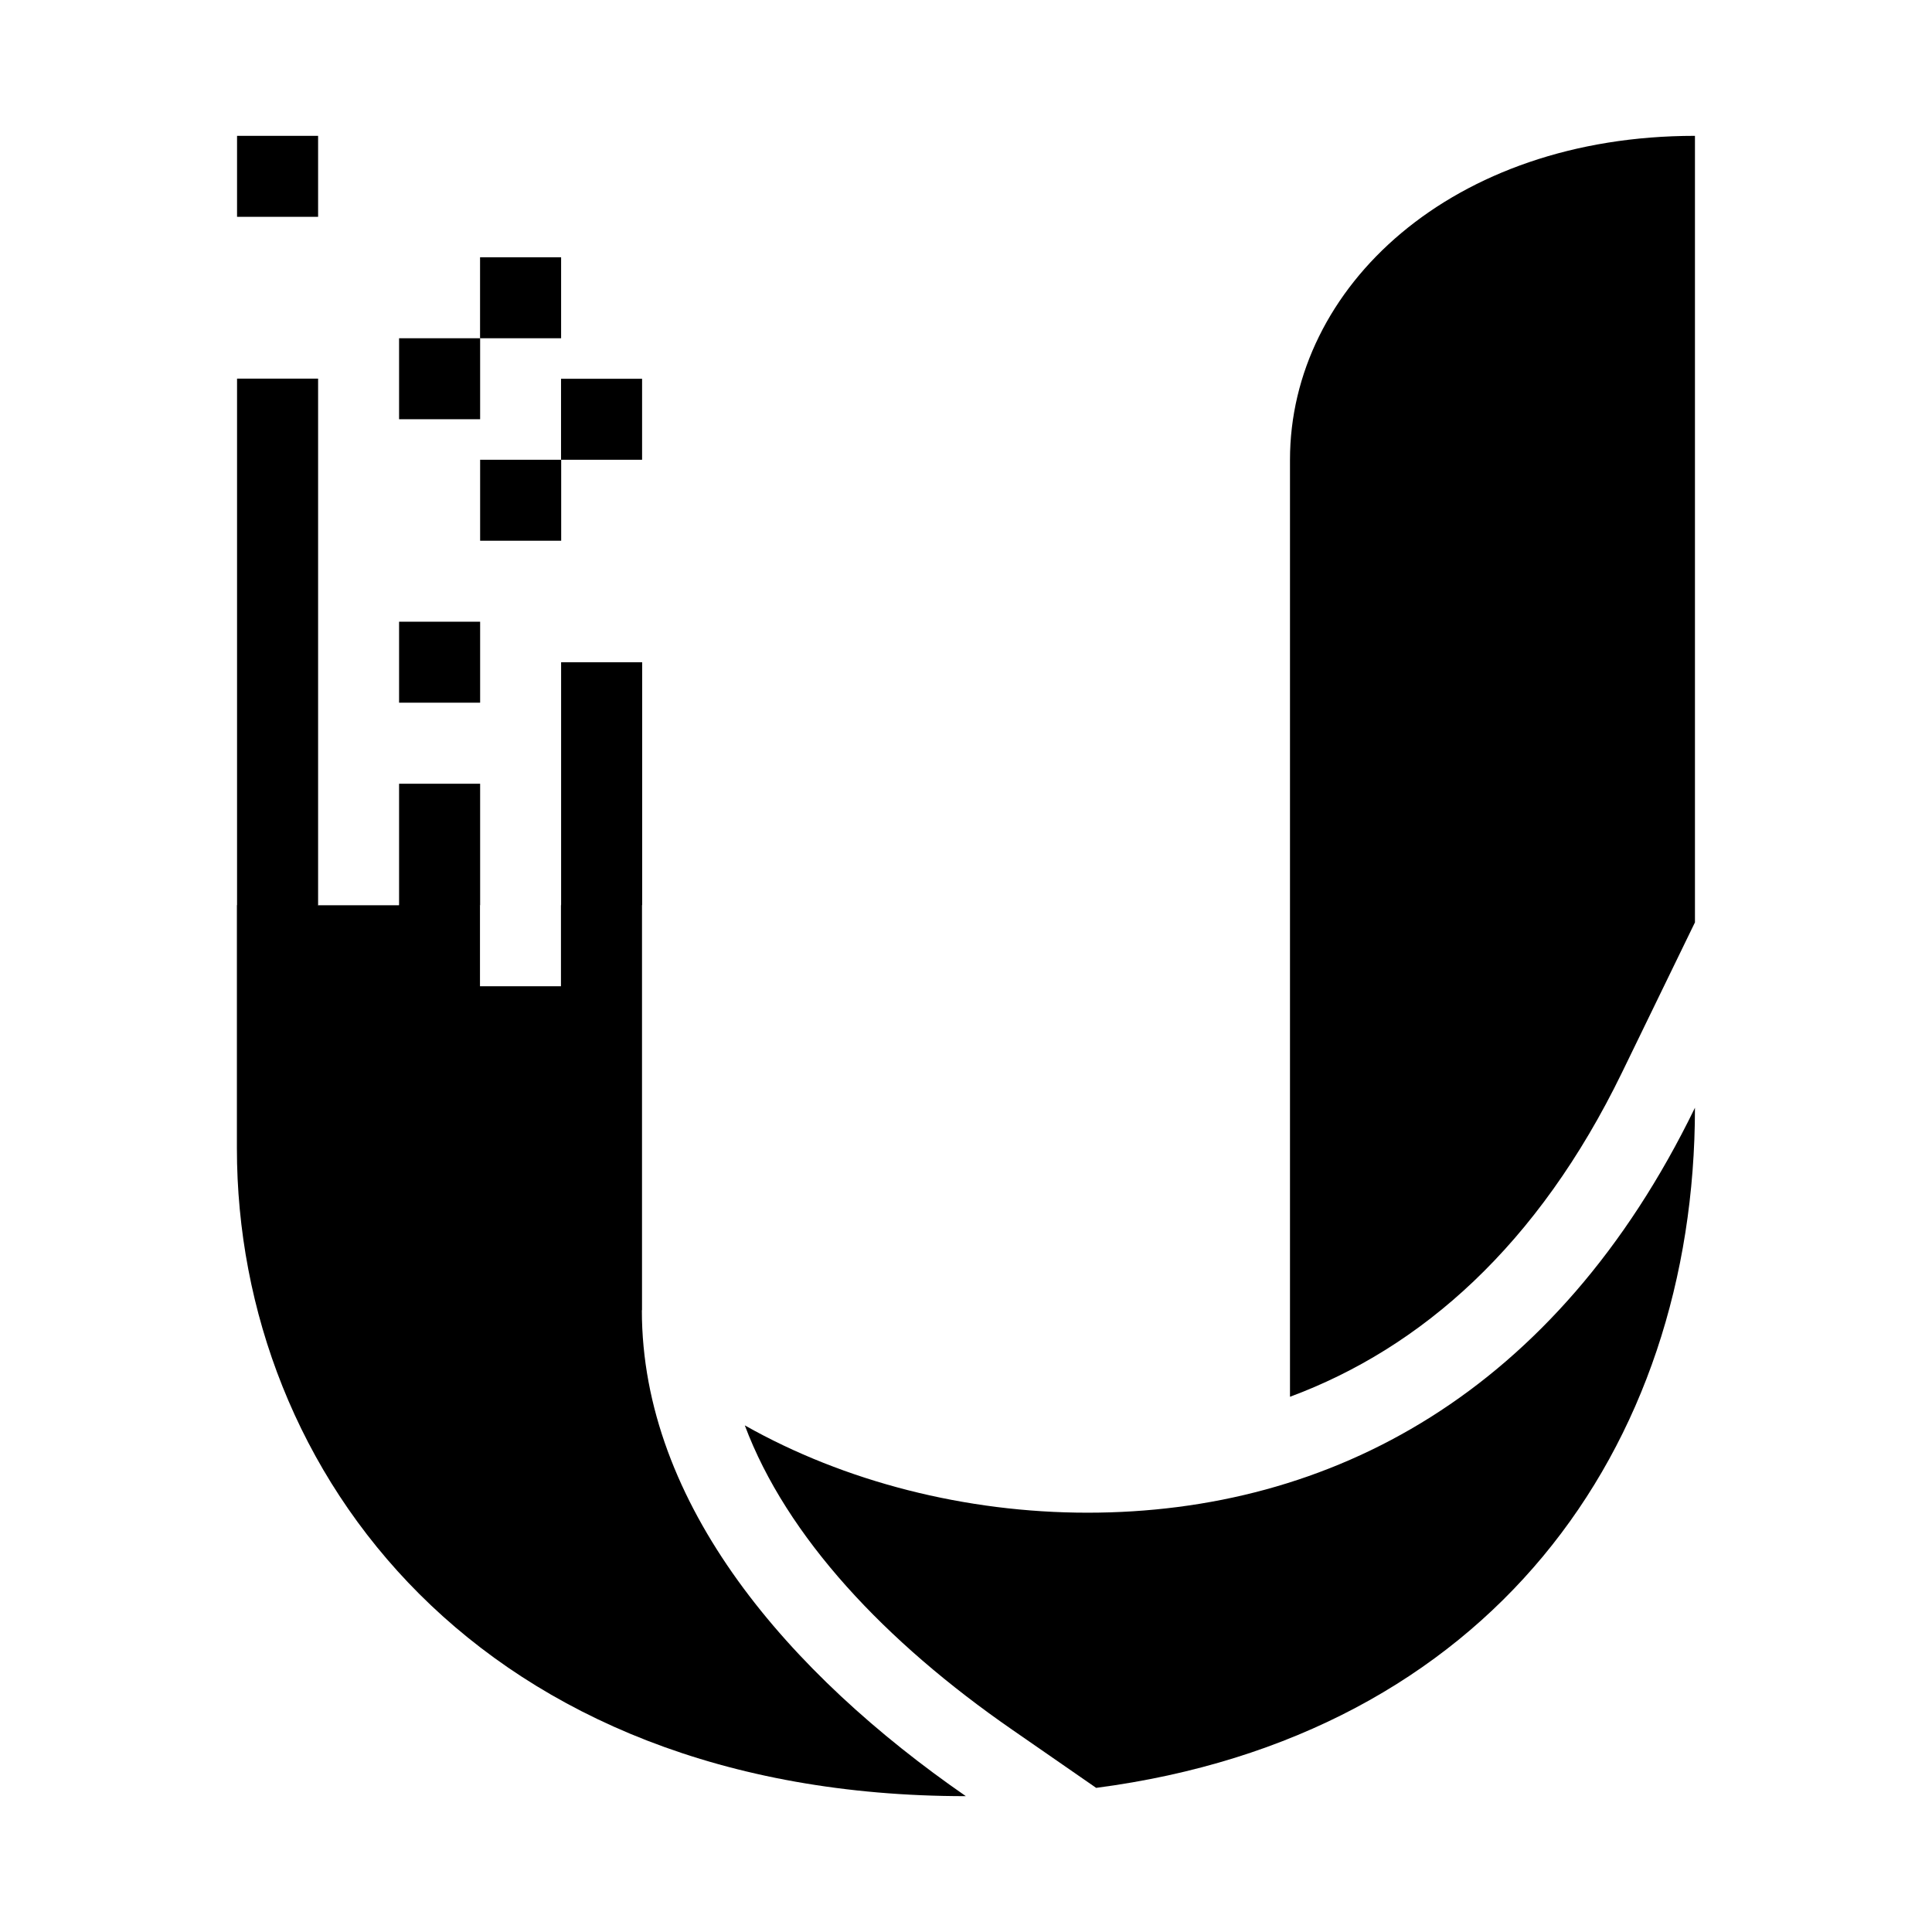
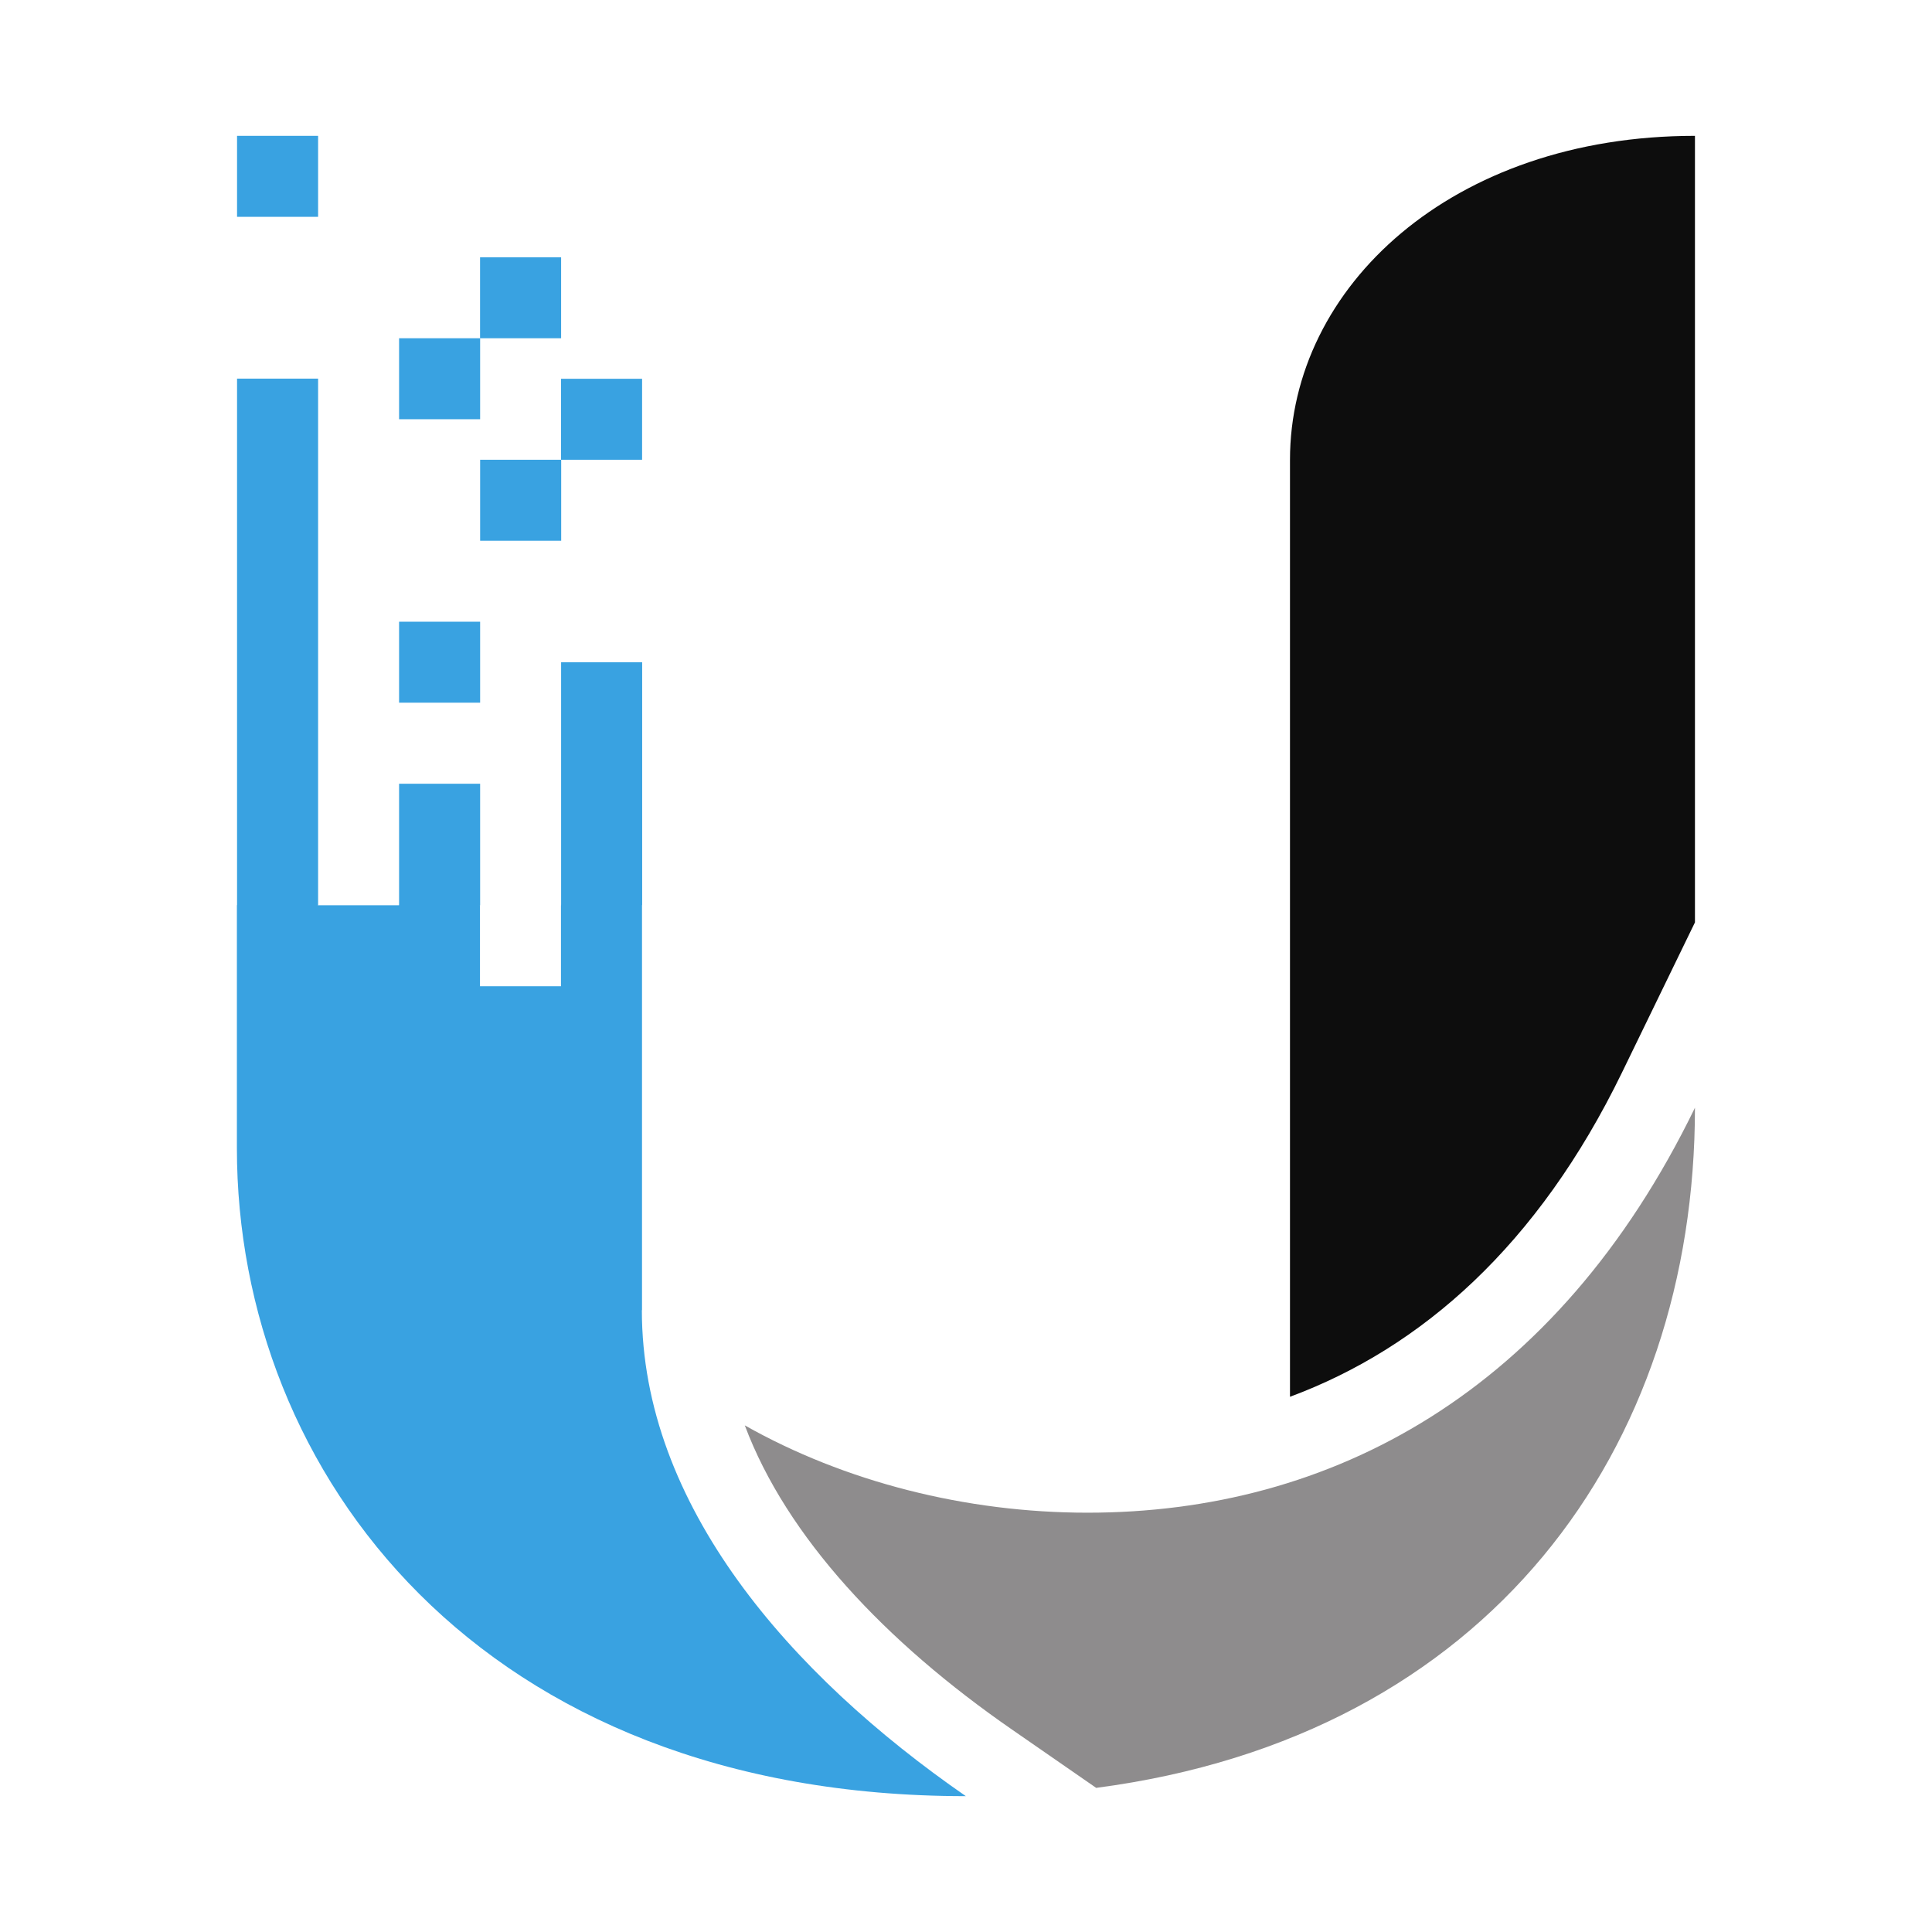
- <svg xmlns="http://www.w3.org/2000/svg" id="uuid-9831b2e2-4239-421e-8d85-47c3968aef6b" data-name="uuid-19907d1f-9315-477d-b7ba-91ae3e2acc9a" width="256" height="256" viewBox="0 0 256 256">
+ <svg xmlns="http://www.w3.org/2000/svg" id="uuid-7d48c5e6-fca9-438b-8621-a4c7d25d9ab4" data-name="uuid-19907d1f-9315-477d-b7ba-91ae3e2acc9a" width="256" height="256" viewBox="0 0 256 256">
  <defs>
    <style>
-       .uuid-8546d29d-a3c0-49d9-82b9-f360d1c29c25 {
+       .uuid-1e5d4d43-0094-4ea5-ab03-117d3a38348b, .uuid-f62fb5d8-8dff-4b06-8790-266905806069 {
+         fill: #39a2e1;
+       }
+ 
+       .uuid-1e5d4d43-0094-4ea5-ab03-117d3a38348b, .uuid-d4a3ed4e-0de6-49d5-80f2-1788e1f31284, .uuid-1cca20c1-ff67-4422-b7d7-8e7e3806f920 {
+         fill-rule: evenodd;
+       }
+ 
+       .uuid-7105b05b-a613-4a59-ad29-bfb848b84769 {
        fill: none;
      }

-       .uuid-d71e0053-7e30-457d-bd9c-605e54bf7a2e {
-         fill-rule: evenodd;
+       .uuid-d4a3ed4e-0de6-49d5-80f2-1788e1f31284 {
+         fill: #8e8c8d;
+       }
+ 
+       .uuid-1cca20c1-ff67-4422-b7d7-8e7e3806f920 {
+         fill: #0d0d0d;
      }
    </style>
  </defs>
-   <rect class="uuid-8546d29d-a3c0-49d9-82b9-f360d1c29c25" width="256" height="256" />
-   <rect x="31.41" y="18" width="10.74" height="10.73" />
-   <rect x="31.41" y="50.17" width="10.74" height="69.76" />
-   <rect x="52.88" y="82.38" width="10.74" height="10.73" />
-   <rect x="52.88" y="44.82" width="10.74" height="10.73" />
-   <rect x="63.61" y="34.09" width="10.74" height="10.73" />
-   <rect x="63.62" y="60.92" width="10.74" height="10.73" />
-   <rect x="74.34" y="50.19" width="10.74" height="10.73" />
-   <rect x="52.88" y="103.85" width="10.74" height="16.1" />
-   <rect x="74.35" y="87.75" width="10.74" height="32.2" />
-   <path class="uuid-d71e0053-7e30-457d-bd9c-605e54bf7a2e" d="M170.93,185.08V60.93c0-22.9,21.46-42.93,53.66-42.93v104.22l-9.66,19.88c-11.13,22.91-26.57,36.51-44,42.98Z" marker-end="none" marker-start="none" />
-   <path class="uuid-d71e0053-7e30-457d-bd9c-605e54bf7a2e" d="M145.26,236.91l-11.16-7.73c-16.84-11.65-29.88-25.56-35.41-40.31,13.22,7.47,29.28,11.57,45.41,11.57,32.24,0,62.12-15.86,80.49-53.66,0,45.16-27.23,83.28-79.32,90.12Z" marker-end="none" marker-start="none" />
-   <path class="uuid-d71e0053-7e30-457d-bd9c-605e54bf7a2e" d="M85.07,173.61v-53.66l-5.37-5.37-5.37,5.37v10.73h-10.73v-10.73l-5.37-5.37-5.37,5.37h-10.73l-5.37-5.37-5.37,5.37v32.2c0,43.07,32.3,85.85,96.59,85.85-23.33-16.14-42.93-38.6-42.93-64.39Z" marker-end="none" marker-start="none" />
+   <rect class="uuid-7105b05b-a613-4a59-ad29-bfb848b84769" width="256" height="256" />
+   <rect class="uuid-f62fb5d8-8dff-4b06-8790-266905806069" x="31.41" y="18" width="10.74" height="10.73" />
+   <rect class="uuid-f62fb5d8-8dff-4b06-8790-266905806069" x="31.41" y="50.17" width="10.74" height="69.76" />
+   <rect class="uuid-f62fb5d8-8dff-4b06-8790-266905806069" x="52.88" y="82.38" width="10.74" height="10.73" />
+   <rect class="uuid-f62fb5d8-8dff-4b06-8790-266905806069" x="52.88" y="44.82" width="10.74" height="10.73" />
+   <rect class="uuid-f62fb5d8-8dff-4b06-8790-266905806069" x="63.61" y="34.09" width="10.74" height="10.73" />
+   <rect class="uuid-f62fb5d8-8dff-4b06-8790-266905806069" x="63.62" y="60.92" width="10.74" height="10.73" />
+   <rect class="uuid-f62fb5d8-8dff-4b06-8790-266905806069" x="74.34" y="50.19" width="10.74" height="10.73" />
+   <rect class="uuid-f62fb5d8-8dff-4b06-8790-266905806069" x="52.88" y="103.85" width="10.74" height="16.1" />
+   <rect class="uuid-f62fb5d8-8dff-4b06-8790-266905806069" x="74.35" y="87.75" width="10.74" height="32.2" />
+   <path class="uuid-1cca20c1-ff67-4422-b7d7-8e7e3806f920" d="M170.93,185.08V60.93c0-22.9,21.46-42.93,53.66-42.93v104.22l-9.66,19.88c-11.13,22.91-26.57,36.51-44,42.98Z" marker-end="none" marker-start="none" />
+   <path class="uuid-d4a3ed4e-0de6-49d5-80f2-1788e1f31284" d="M145.26,236.91l-11.16-7.73c-16.84-11.65-29.88-25.56-35.41-40.31,13.22,7.47,29.28,11.57,45.41,11.57,32.24,0,62.12-15.86,80.49-53.66,0,45.16-27.23,83.28-79.32,90.12Z" marker-end="none" marker-start="none" />
+   <path class="uuid-1e5d4d43-0094-4ea5-ab03-117d3a38348b" d="M85.07,173.61v-53.66l-5.37-5.37-5.37,5.37v10.73h-10.73v-10.73l-5.37-5.37-5.37,5.37h-10.73l-5.37-5.37-5.37,5.37v32.2c0,43.07,32.3,85.85,96.59,85.85-23.33-16.14-42.93-38.6-42.93-64.39Z" marker-end="none" marker-start="none" />
</svg>
